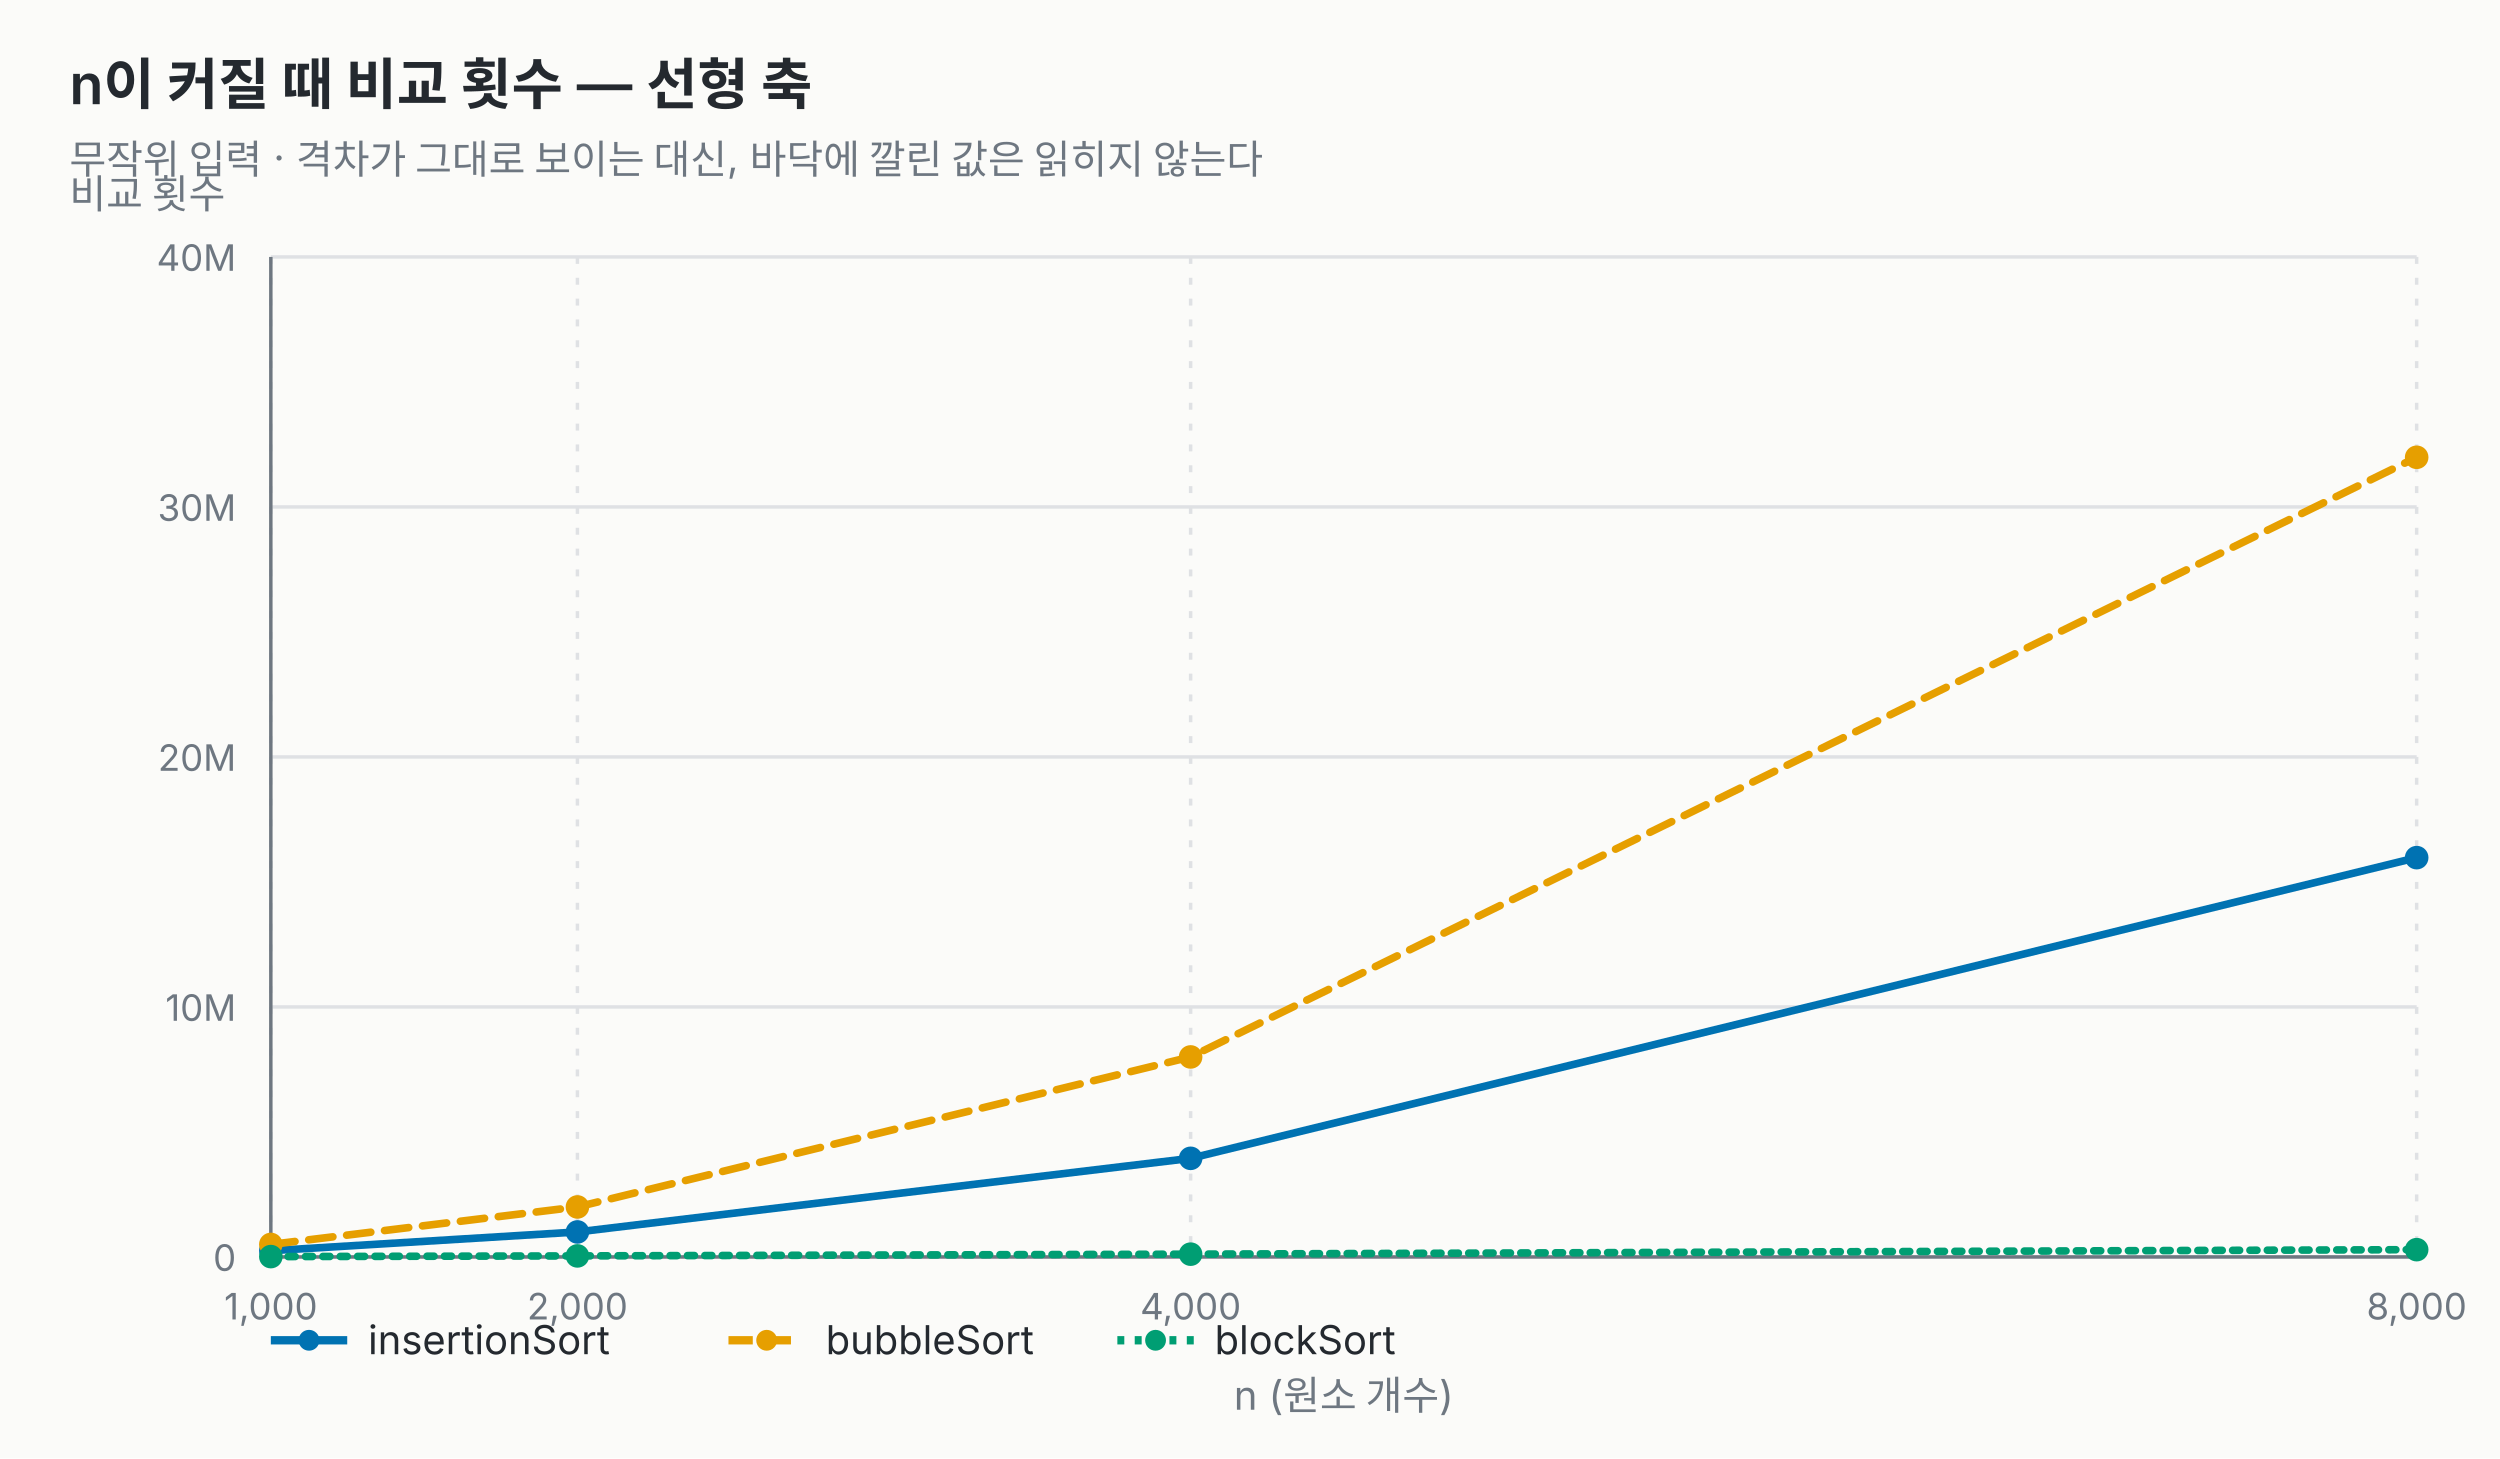
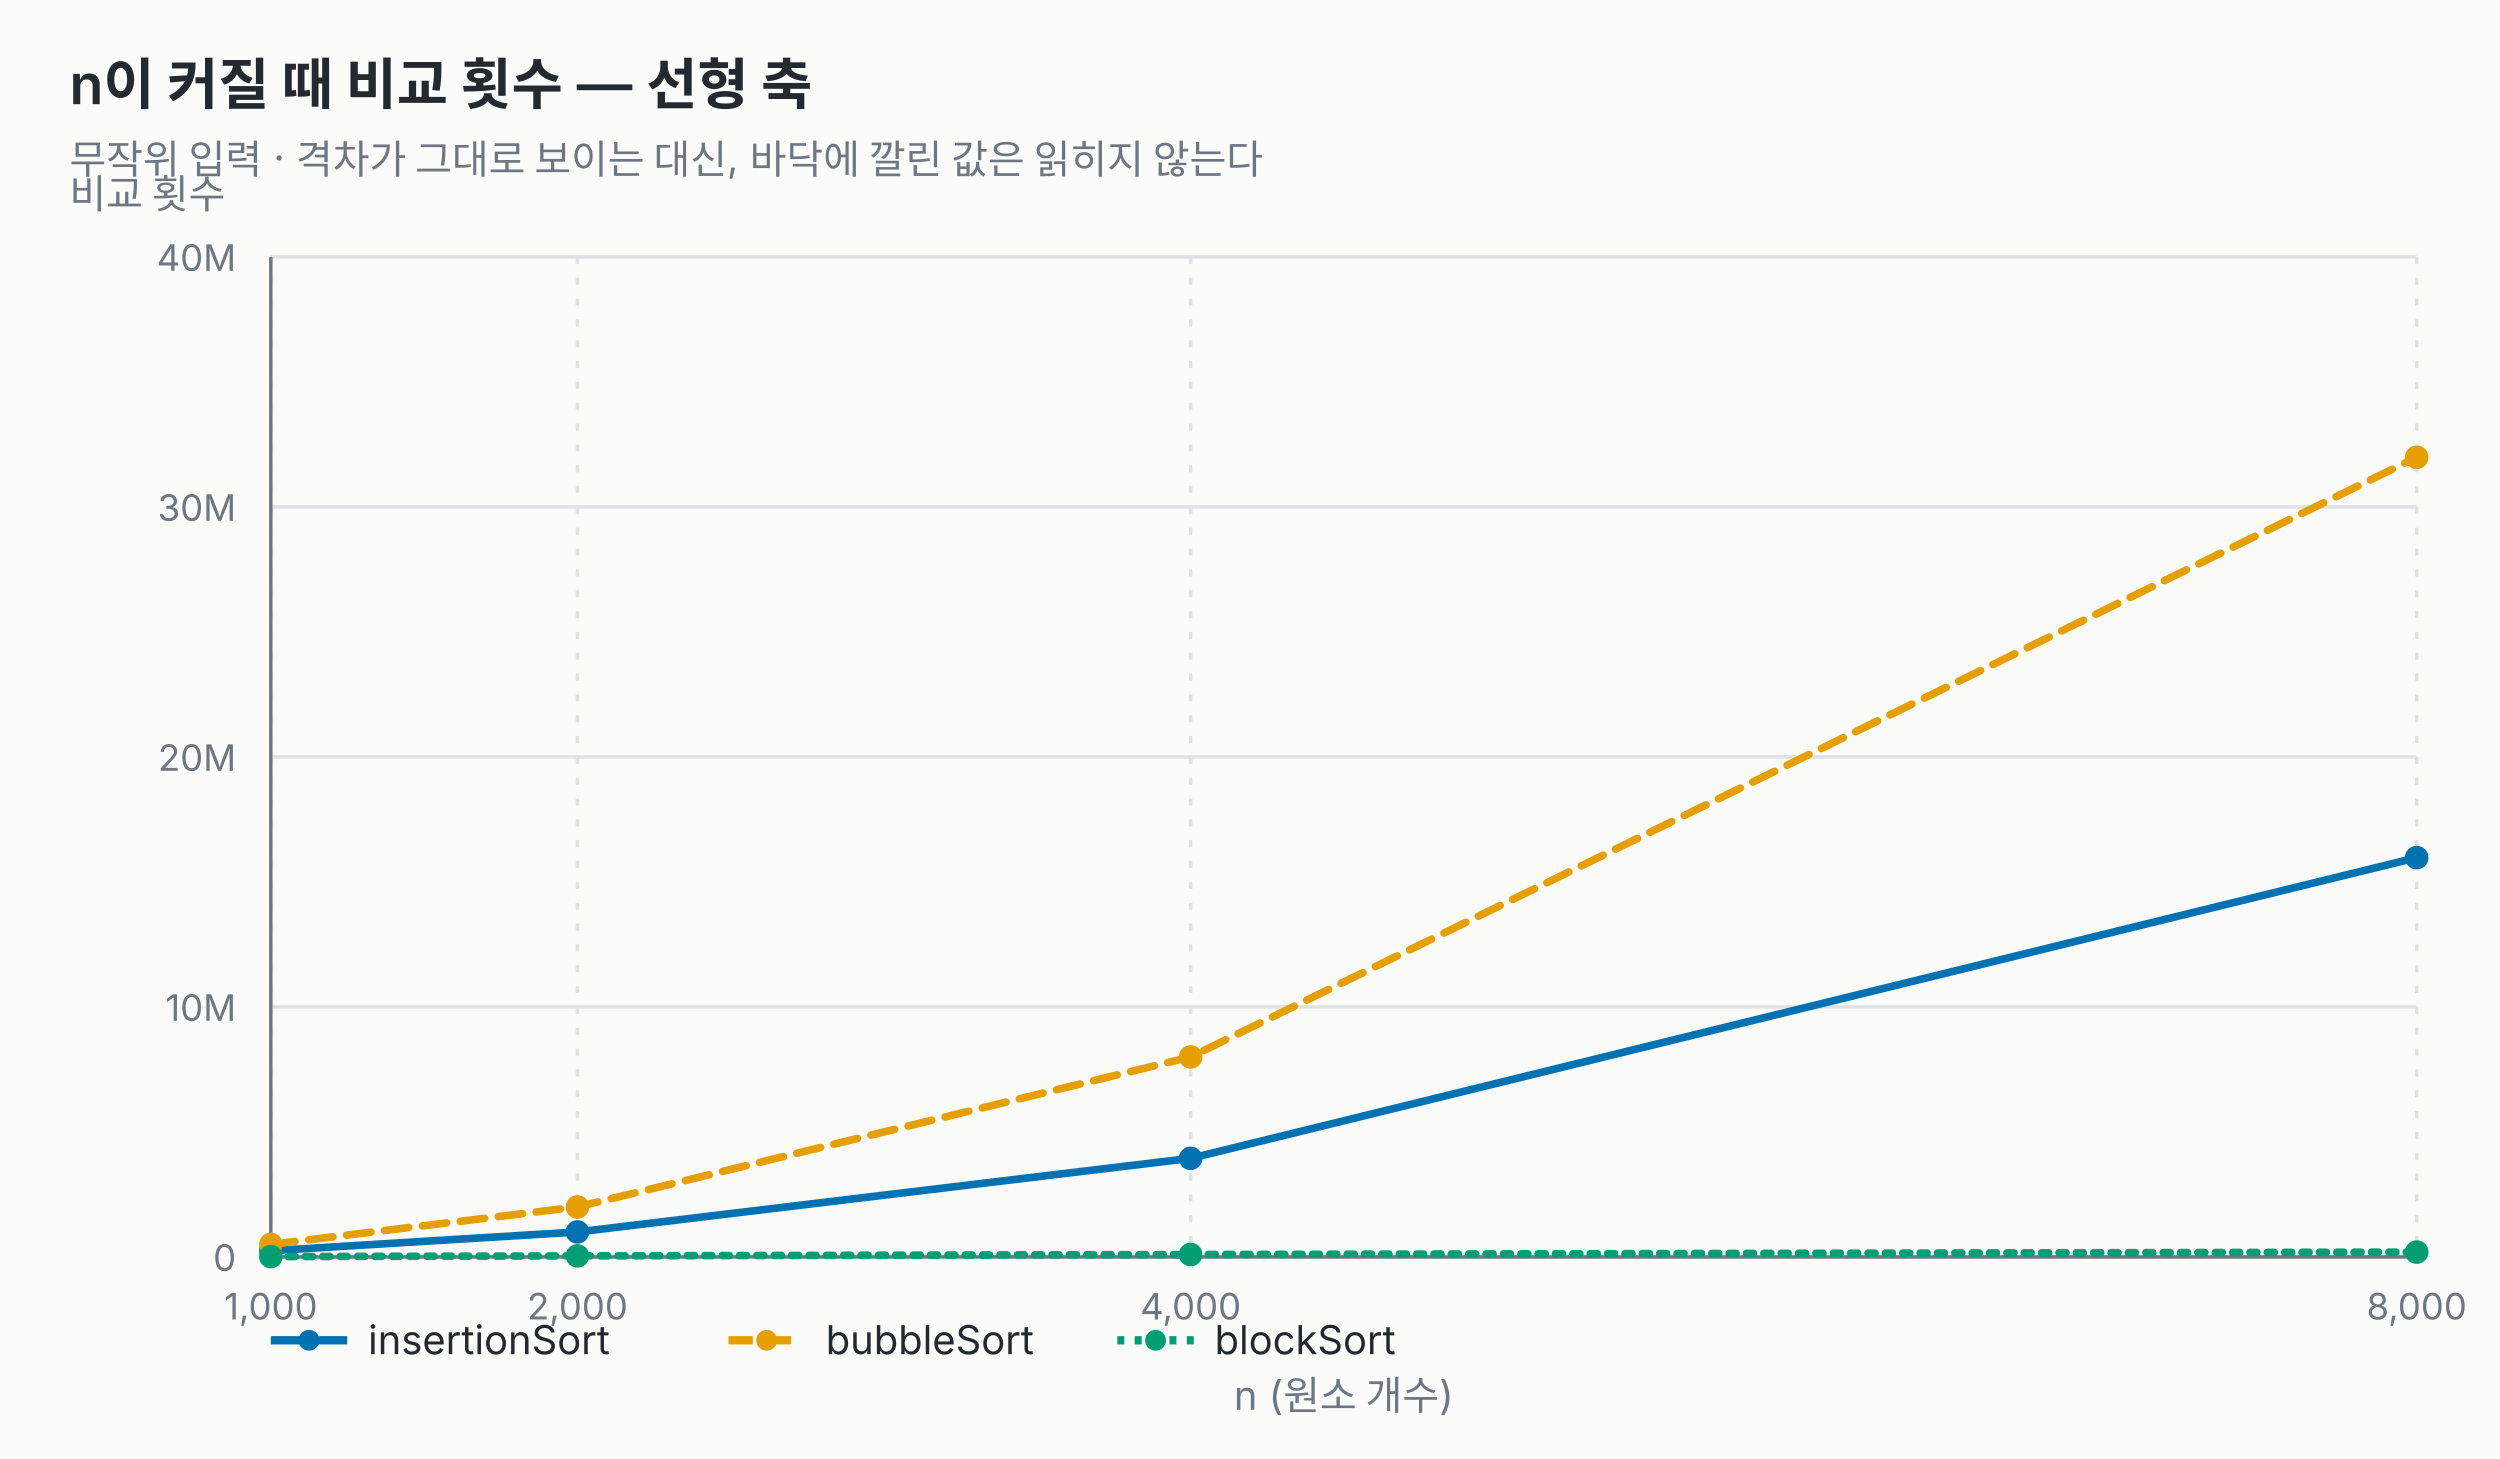
<svg xmlns="http://www.w3.org/2000/svg" width="720" height="420" viewBox="0 0 720 420" font-family="-apple-system, BlinkMacSystemFont, 'Segoe UI', 'Noto Sans KR', 'Apple SD Gothic Neo', 'Malgun Gothic', sans-serif">
  <rect width="720" height="420" fill="#fbfbf9" />
  <text x="20.0" y="30.0" font-size="16" fill="#24292f" text-anchor="start" font-weight="600">n이 커질 때 비교 횟수 — 선형 축</text>
  <text x="20.0" y="50.0" font-size="11.5" fill="#6e7781" text-anchor="start" font-weight="400">무작위 입력 · 격차가 그대로 보이는 대신, 바닥에 깔린 값은 읽히지 않는다</text>
  <line x1="78.0" y1="362.0" x2="696.0" y2="362.0" stroke="#dfe1e4" stroke-width="1" stroke-dasharray="none" />
  <text x="68.0" y="366.0" font-size="10.5" fill="#6e7781" text-anchor="end" font-weight="400">0</text>
  <line x1="78.0" y1="290.0" x2="696.0" y2="290.0" stroke="#dfe1e4" stroke-width="1" stroke-dasharray="none" />
  <text x="68.0" y="294.0" font-size="10.5" fill="#6e7781" text-anchor="end" font-weight="400">10M</text>
  <line x1="78.0" y1="218.0" x2="696.0" y2="218.0" stroke="#dfe1e4" stroke-width="1" stroke-dasharray="none" />
  <text x="68.0" y="222.0" font-size="10.5" fill="#6e7781" text-anchor="end" font-weight="400">20M</text>
  <line x1="78.0" y1="146.0" x2="696.0" y2="146.0" stroke="#dfe1e4" stroke-width="1" stroke-dasharray="none" />
  <text x="68.0" y="150.0" font-size="10.5" fill="#6e7781" text-anchor="end" font-weight="400">30M</text>
  <line x1="78.0" y1="74.0" x2="696.0" y2="74.0" stroke="#dfe1e4" stroke-width="1" stroke-dasharray="none" />
  <text x="68.0" y="78.0" font-size="10.5" fill="#6e7781" text-anchor="end" font-weight="400">40M</text>
  <line x1="78.0" y1="74.0" x2="78.0" y2="362.0" stroke="#dfe1e4" stroke-width="1" stroke-dasharray="2 4" />
  <text x="78.0" y="380.0" font-size="10.5" fill="#6e7781" text-anchor="middle" font-weight="400">1,000</text>
  <line x1="166.3" y1="74.0" x2="166.3" y2="362.0" stroke="#dfe1e4" stroke-width="1" stroke-dasharray="2 4" />
  <text x="166.3" y="380.0" font-size="10.5" fill="#6e7781" text-anchor="middle" font-weight="400">2,000</text>
  <line x1="342.9" y1="74.0" x2="342.9" y2="362.0" stroke="#dfe1e4" stroke-width="1" stroke-dasharray="2 4" />
  <text x="342.9" y="380.0" font-size="10.5" fill="#6e7781" text-anchor="middle" font-weight="400">4,000</text>
  <line x1="696.0" y1="74.0" x2="696.0" y2="362.0" stroke="#dfe1e4" stroke-width="1" stroke-dasharray="2 4" />
  <text x="696.0" y="380.0" font-size="10.5" fill="#6e7781" text-anchor="middle" font-weight="400">8,000</text>
  <line x1="78.0" y1="362.0" x2="696.0" y2="362.0" stroke="#6e7781" stroke-width="1" stroke-dasharray="none" />
  <line x1="78.0" y1="74.0" x2="78.0" y2="362.0" stroke="#6e7781" stroke-width="1" stroke-dasharray="none" />
  <text x="387.0" y="406.0" font-size="11.5" fill="#6e7781" text-anchor="middle" font-weight="400">n (원소 개수)</text>
  <text x="20.0" y="60.0" font-size="11.5" fill="#6e7781" text-anchor="start" font-weight="400">비교 횟수</text>
  <polyline points="78.0,360.2 166.3,354.8 342.9,333.6 696.0,247.0" fill="none" stroke="#0072B2" stroke-width="2.2" stroke-dasharray="none" stroke-linejoin="round" stroke-linecap="round" />
  <circle cx="78.0" cy="360.2" r="3.4" fill="#0072B2" />
  <circle cx="166.3" cy="354.8" r="3.4" fill="#0072B2" />
  <circle cx="342.9" cy="333.6" r="3.4" fill="#0072B2" />
  <circle cx="696.0" cy="247.0" r="3.4" fill="#0072B2" />
  <polyline points="78.0,358.4 166.3,347.6 342.9,304.4 696.0,131.7" fill="none" stroke="#E69F00" stroke-width="2.2" stroke-dasharray="7 4" stroke-linejoin="round" stroke-linecap="round" />
  <circle cx="78.0" cy="358.4" r="3.4" fill="#E69F00" />
  <circle cx="166.3" cy="347.6" r="3.4" fill="#E69F00" />
  <circle cx="342.9" cy="304.4" r="3.4" fill="#E69F00" />
  <circle cx="696.0" cy="131.7" r="3.4" fill="#E69F00" />
-   <polyline points="78.0,361.9 166.3,361.7 342.9,361.2 696.0,359.9" fill="none" stroke="#009E73" stroke-width="2.2" stroke-dasharray="2 3" stroke-linejoin="round" stroke-linecap="round" />
+   <polyline points="78.0,361.9 166.3,361.7 342.9,361.3 696.0,360.6" fill="none" stroke="#009E73" stroke-width="2.2" stroke-dasharray="2 3" stroke-linejoin="round" stroke-linecap="round" />
  <circle cx="78.0" cy="361.9" r="3.4" fill="#009E73" />
  <circle cx="166.3" cy="361.7" r="3.4" fill="#009E73" />
-   <circle cx="342.9" cy="361.2" r="3.4" fill="#009E73" />
-   <circle cx="696.0" cy="359.9" r="3.4" fill="#009E73" />
+   <circle cx="342.9" cy="361.3" r="3.4" fill="#009E73" />
+   <circle cx="696.0" cy="360.6" r="3.4" fill="#009E73" />
  <line x1="78.0" y1="386.0" x2="100.0" y2="386.0" stroke="#0072B2" stroke-width="2.4" stroke-dasharray="none" />
  <circle cx="89.0" cy="386.0" r="3" fill="#0072B2" />
  <text x="106.0" y="390.0" font-size="11.5" fill="#24292f" text-anchor="start" font-weight="400">insertionSort</text>
  <line x1="209.8" y1="386.0" x2="231.8" y2="386.0" stroke="#E69F00" stroke-width="2.4" stroke-dasharray="7 4" />
  <circle cx="220.8" cy="386.0" r="3" fill="#E69F00" />
  <text x="237.8" y="390.0" font-size="11.5" fill="#24292f" text-anchor="start" font-weight="400">bubbleSort</text>
  <line x1="321.8" y1="386.0" x2="343.8" y2="386.0" stroke="#009E73" stroke-width="2.4" stroke-dasharray="2 3" />
  <circle cx="332.8" cy="386.0" r="3" fill="#009E73" />
  <text x="349.8" y="390.0" font-size="11.5" fill="#24292f" text-anchor="start" font-weight="400">blockSort</text>
</svg>
